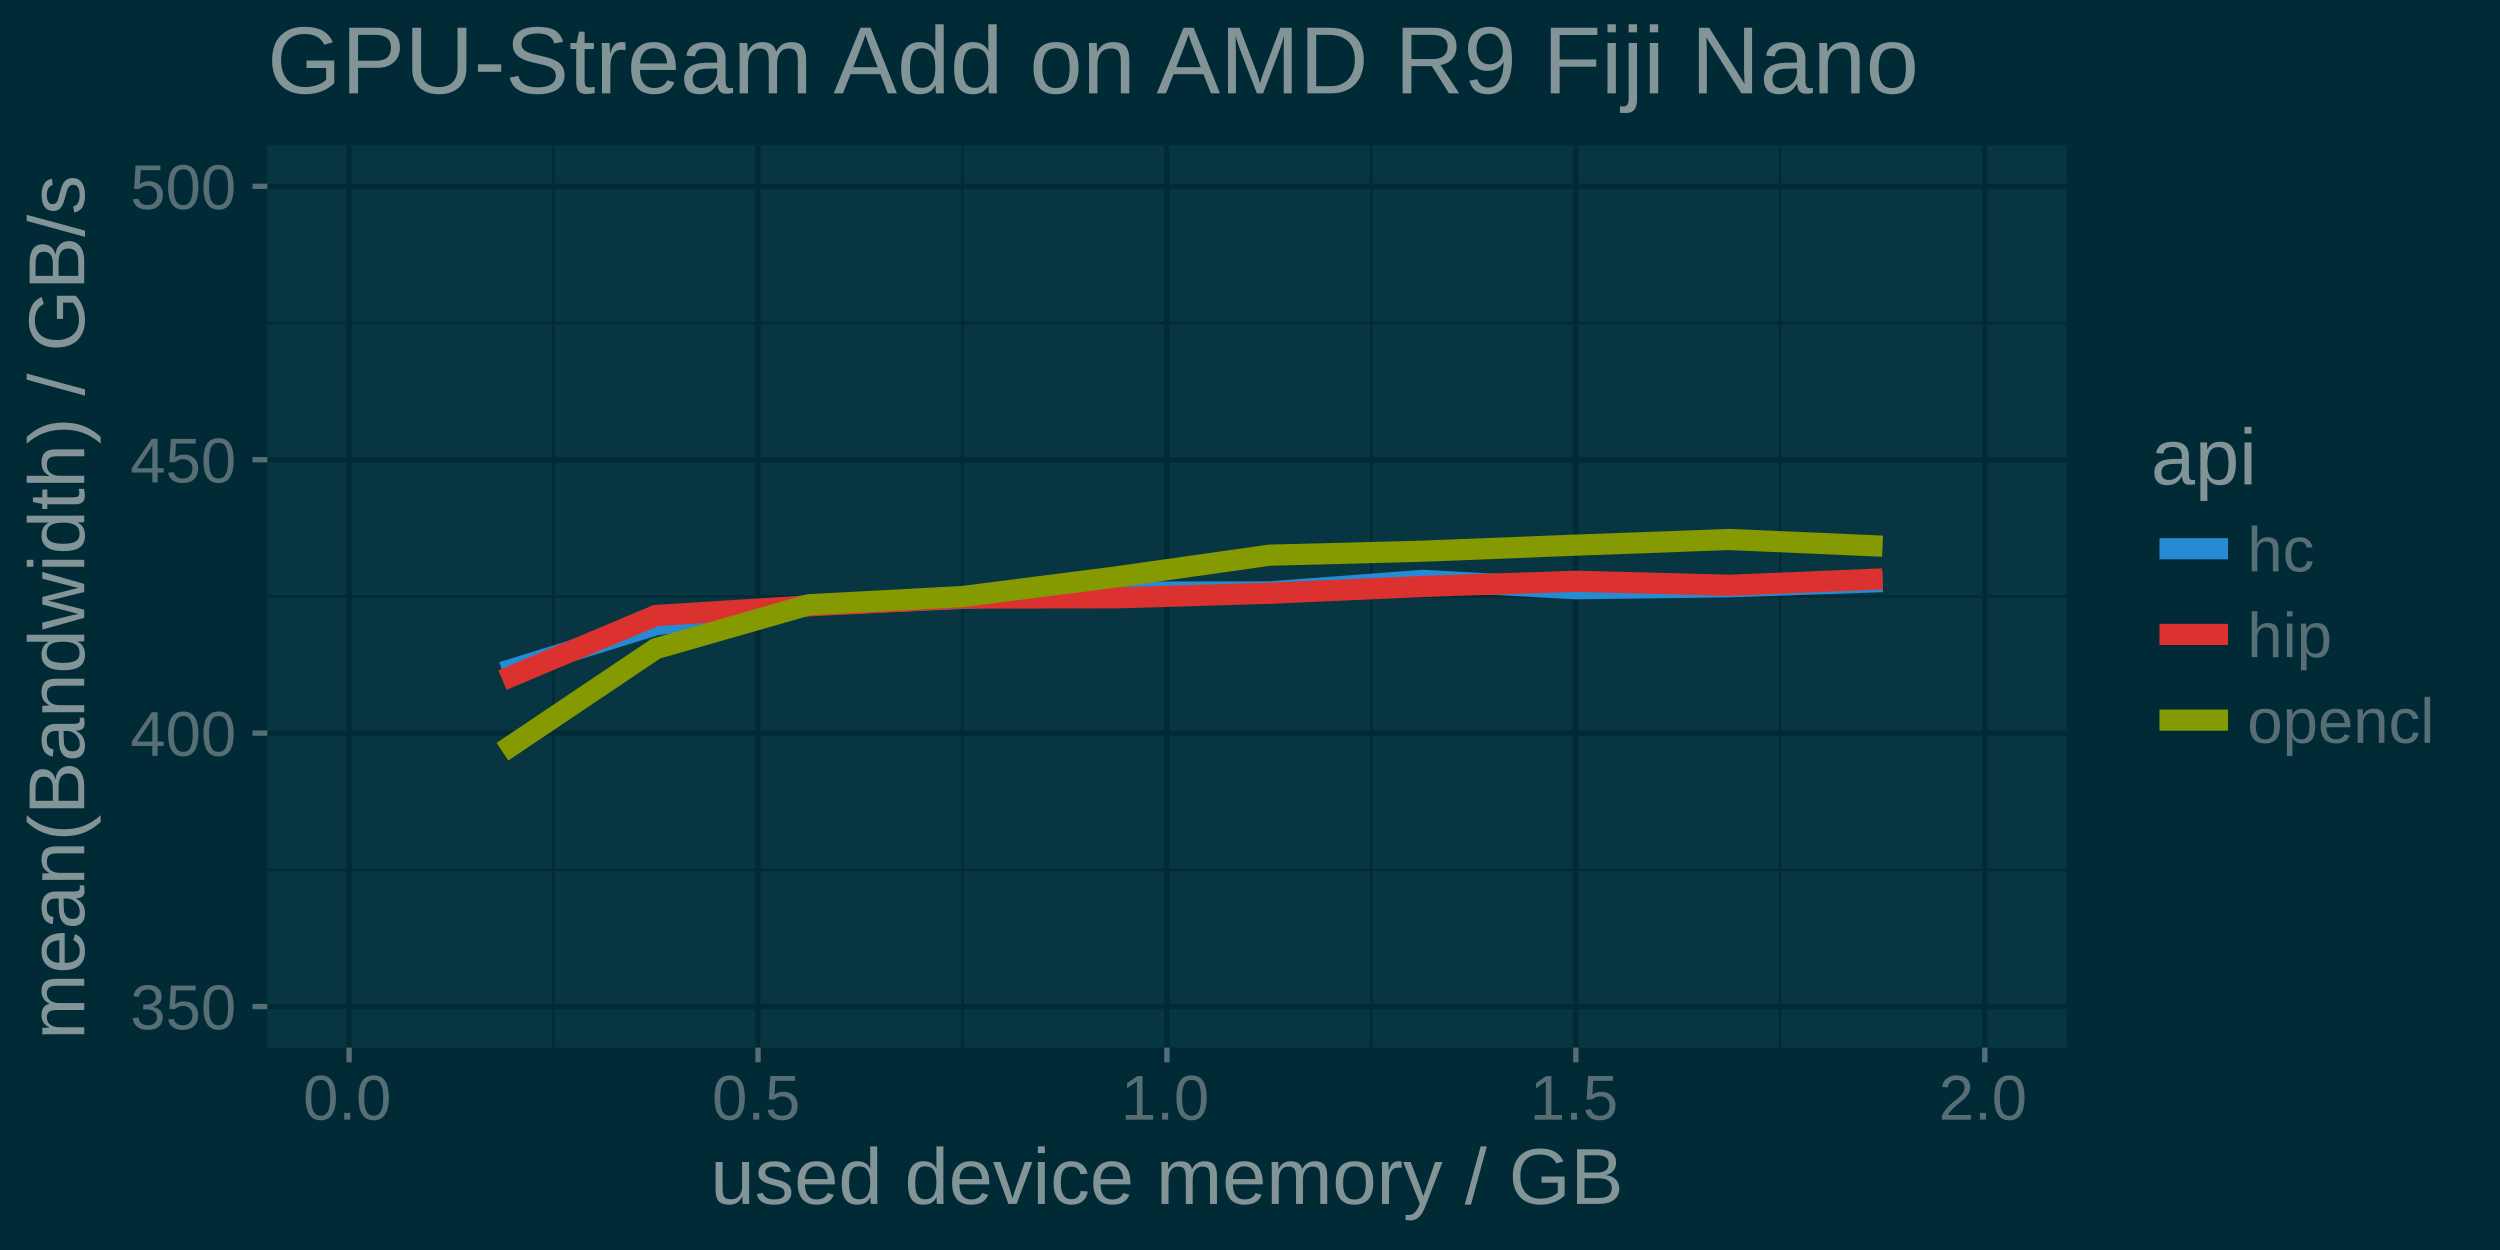
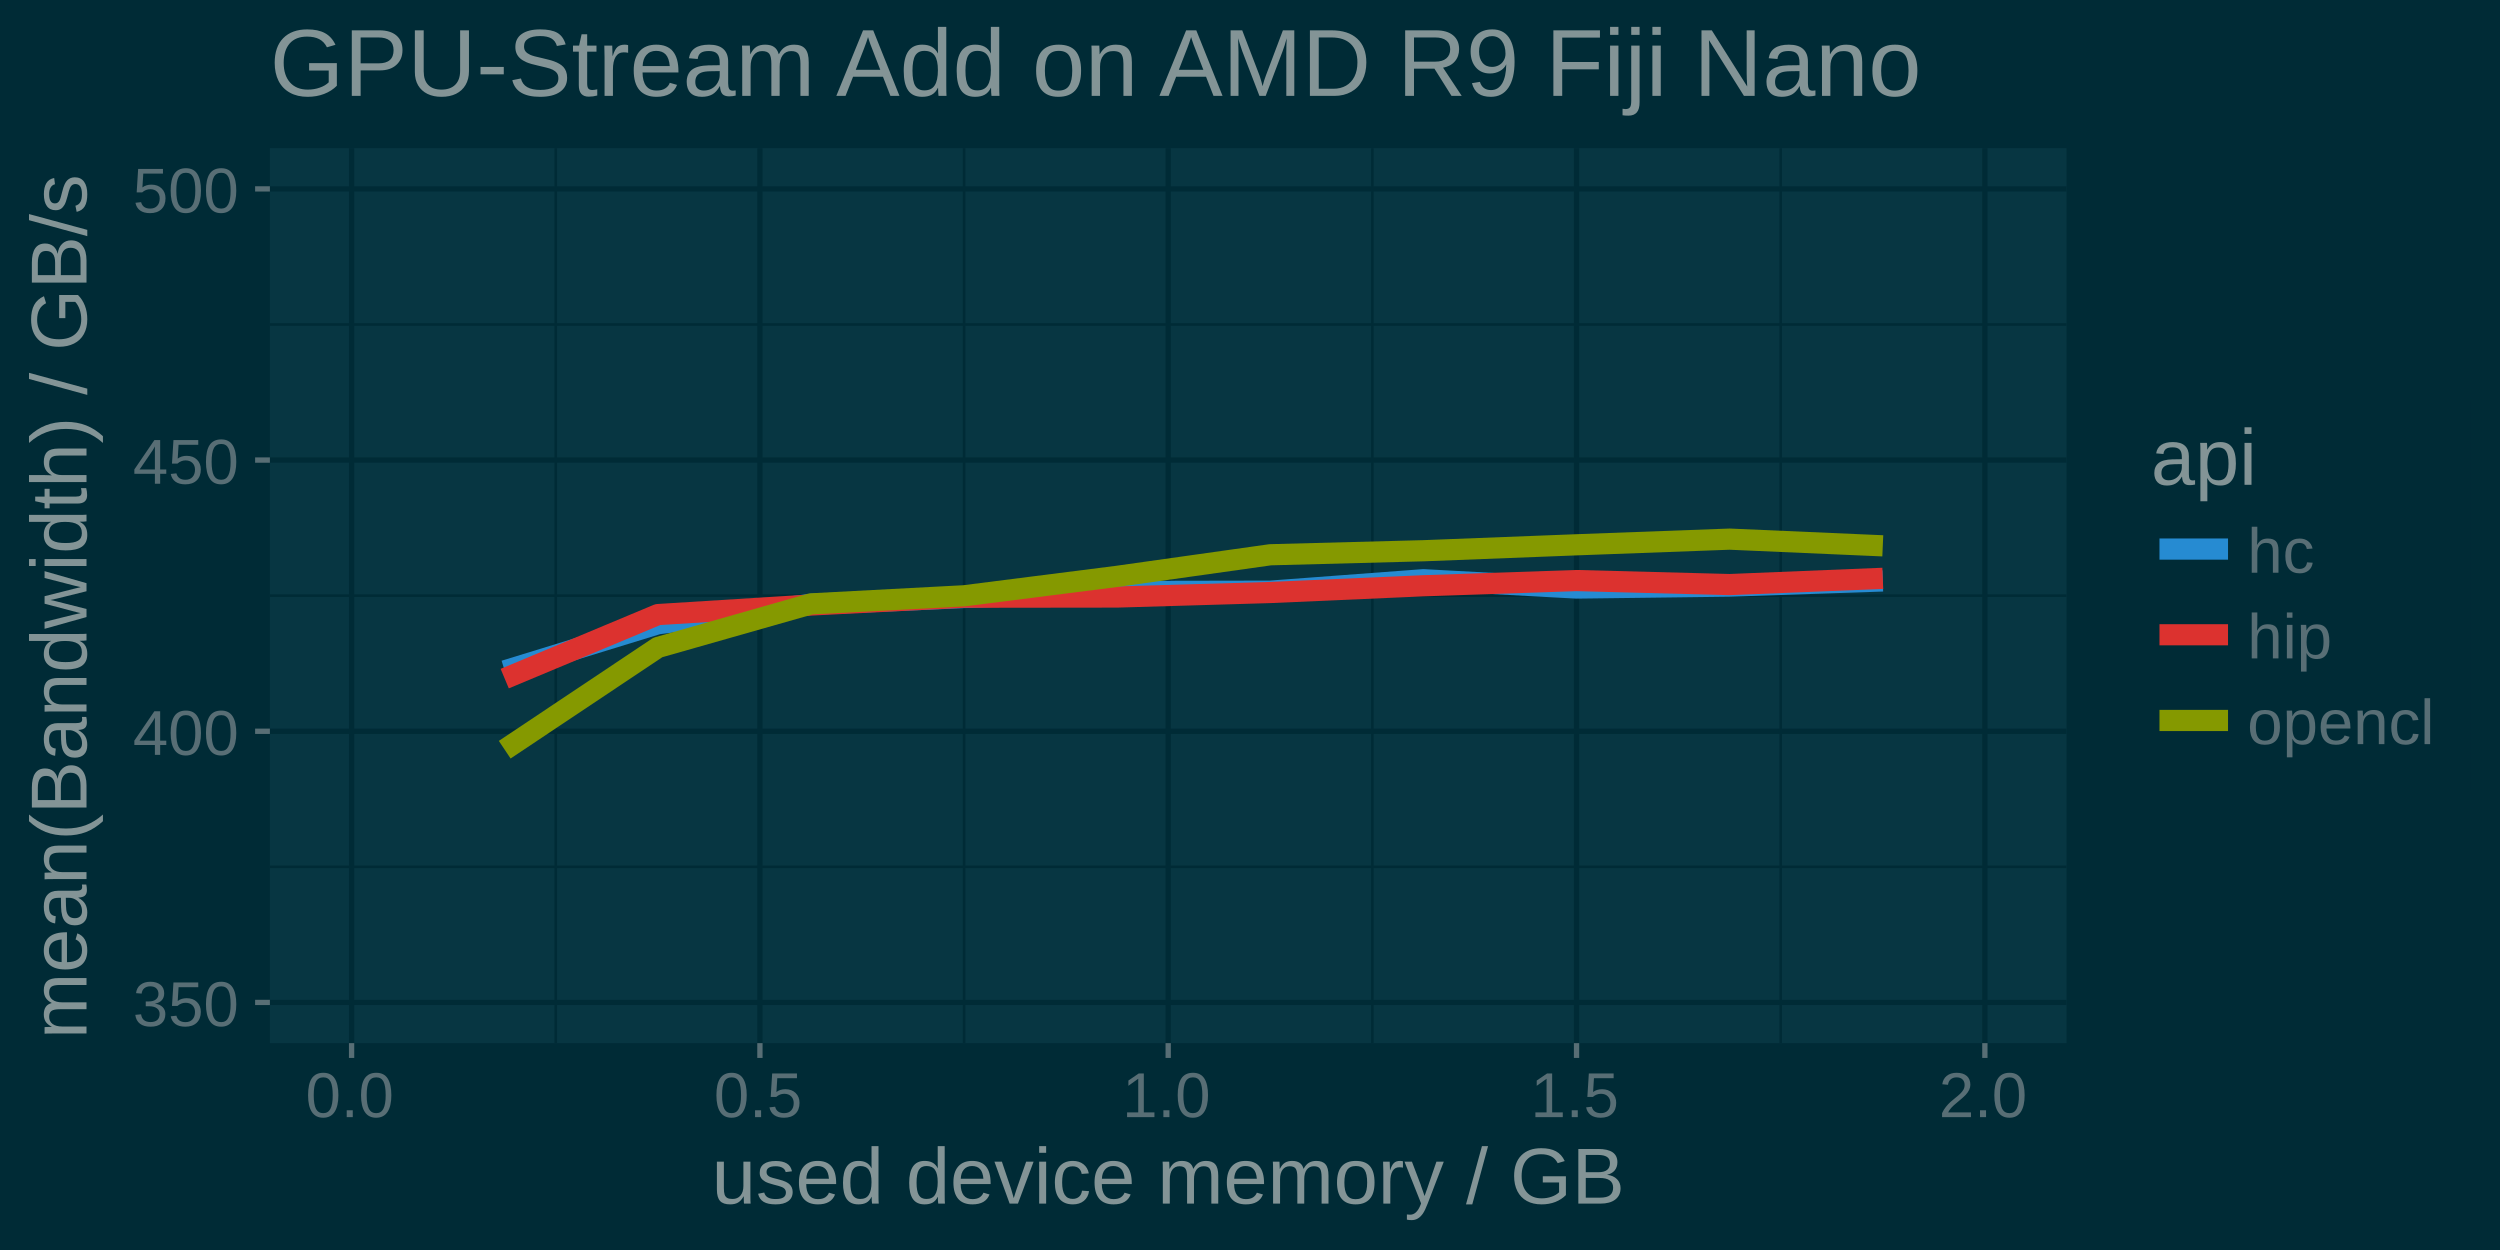
<svg xmlns="http://www.w3.org/2000/svg" viewBox="0 0 504.00 252.00">
  <defs>
    <style type="text/css">
    line, polyline, path, rect, circle {
      fill: none;
      stroke: #000000;
      stroke-linecap: round;
      stroke-linejoin: round;
      stroke-miterlimit: 10.00;
    }
  </style>
  </defs>
  <rect width="100%" height="100%" style="stroke: none; fill: #FFFFFF;" />
  <rect x="0.00" y="0.00" width="504.00" height="252.00" style="stroke-width: 1.07; stroke: none; fill: #002B36;" />
  <defs>
    <clipPath id="cp1">
-       <rect x="53.89" y="29.30" width="362.72" height="181.89" />
+       <rect x="54.41" y="29.88" width="362.20" height="180.41" />
    </clipPath>
  </defs>
-   <rect x="53.89" y="29.30" width="362.72" height="181.89" style="stroke-width: 1.07; stroke: none; fill: #073642;" clip-path="url(#cp1)" />
-   <polyline points="53.89,175.36 416.61,175.36 " style="stroke-width: 0.53; stroke: #002B36; stroke-linecap: butt;" clip-path="url(#cp1)" />
-   <polyline points="53.89,120.24 416.61,120.24 " style="stroke-width: 0.53; stroke: #002B36; stroke-linecap: butt;" clip-path="url(#cp1)" />
-   <polyline points="53.89,65.12 416.61,65.12 " style="stroke-width: 0.53; stroke: #002B36; stroke-linecap: butt;" clip-path="url(#cp1)" />
-   <polyline points="111.60,211.19 111.60,29.30 " style="stroke-width: 0.53; stroke: #002B36; stroke-linecap: butt;" clip-path="url(#cp1)" />
-   <polyline points="194.04,211.19 194.04,29.30 " style="stroke-width: 0.53; stroke: #002B36; stroke-linecap: butt;" clip-path="url(#cp1)" />
-   <polyline points="276.47,211.19 276.47,29.30 " style="stroke-width: 0.53; stroke: #002B36; stroke-linecap: butt;" clip-path="url(#cp1)" />
-   <polyline points="358.91,211.19 358.91,29.30 " style="stroke-width: 0.53; stroke: #002B36; stroke-linecap: butt;" clip-path="url(#cp1)" />
-   <polyline points="53.89,202.92 416.61,202.92 " style="stroke-width: 1.07; stroke: #002B36; stroke-linecap: butt;" clip-path="url(#cp1)" />
-   <polyline points="53.89,147.80 416.61,147.80 " style="stroke-width: 1.07; stroke: #002B36; stroke-linecap: butt;" clip-path="url(#cp1)" />
-   <polyline points="53.89,92.68 416.61,92.68 " style="stroke-width: 1.07; stroke: #002B36; stroke-linecap: butt;" clip-path="url(#cp1)" />
-   <polyline points="53.89,37.56 416.61,37.56 " style="stroke-width: 1.07; stroke: #002B36; stroke-linecap: butt;" clip-path="url(#cp1)" />
-   <polyline points="70.38,211.19 70.38,29.30 " style="stroke-width: 1.07; stroke: #002B36; stroke-linecap: butt;" clip-path="url(#cp1)" />
-   <polyline points="152.82,211.19 152.82,29.30 " style="stroke-width: 1.07; stroke: #002B36; stroke-linecap: butt;" clip-path="url(#cp1)" />
-   <polyline points="235.25,211.19 235.25,29.30 " style="stroke-width: 1.07; stroke: #002B36; stroke-linecap: butt;" clip-path="url(#cp1)" />
-   <polyline points="317.69,211.19 317.69,29.30 " style="stroke-width: 1.07; stroke: #002B36; stroke-linecap: butt;" clip-path="url(#cp1)" />
-   <polyline points="400.13,211.19 400.13,29.30 " style="stroke-width: 1.07; stroke: #002B36; stroke-linecap: butt;" clip-path="url(#cp1)" />
-   <polyline points="101.29,135.52 132.21,125.96 163.12,122.00 194.04,120.62 224.95,119.38 255.86,119.33 286.78,117.00 317.69,118.69 348.60,118.30 379.52,117.25 " style="stroke-width: 4.27; stroke: #268BD2; stroke-linecap: butt;" clip-path="url(#cp1)" />
-   <polyline points="101.29,137.10 132.21,124.09 163.12,122.14 194.04,120.56 224.95,120.52 255.86,119.60 286.78,118.23 317.69,117.18 348.60,117.99 379.52,116.71 " style="stroke-width: 4.27; stroke: #DC322F; stroke-linecap: butt;" clip-path="url(#cp1)" />
-   <polyline points="101.29,151.55 132.21,130.77 163.12,121.91 194.04,120.26 224.95,116.31 255.86,111.93 286.78,111.12 317.69,109.90 348.60,108.76 379.52,110.11 " style="stroke-width: 4.27; stroke: #859900; stroke-linecap: butt;" clip-path="url(#cp1)" />
+   <rect x="54.41" y="29.88" width="362.20" height="180.41" style="stroke-width: 1.07; stroke: none; fill: #073642;" clip-path="url(#cp1)" />
+   <polyline points="54.41,174.75 416.61,174.75 " style="stroke-width: 0.53; stroke: #002B36; stroke-linecap: butt;" clip-path="url(#cp1)" />
+   <polyline points="54.41,120.08 416.61,120.08 " style="stroke-width: 0.53; stroke: #002B36; stroke-linecap: butt;" clip-path="url(#cp1)" />
+   <polyline points="54.41,65.42 416.61,65.42 " style="stroke-width: 0.53; stroke: #002B36; stroke-linecap: butt;" clip-path="url(#cp1)" />
+   <polyline points="112.04,210.29 112.04,29.88 " style="stroke-width: 0.53; stroke: #002B36; stroke-linecap: butt;" clip-path="url(#cp1)" />
+   <polyline points="194.36,210.29 194.36,29.88 " style="stroke-width: 0.53; stroke: #002B36; stroke-linecap: butt;" clip-path="url(#cp1)" />
+   <polyline points="276.67,210.29 276.67,29.88 " style="stroke-width: 0.53; stroke: #002B36; stroke-linecap: butt;" clip-path="url(#cp1)" />
+   <polyline points="358.99,210.29 358.99,29.88 " style="stroke-width: 0.53; stroke: #002B36; stroke-linecap: butt;" clip-path="url(#cp1)" />
+   <polyline points="54.41,202.09 416.61,202.09 " style="stroke-width: 1.07; stroke: #002B36; stroke-linecap: butt;" clip-path="url(#cp1)" />
+   <polyline points="54.41,147.42 416.61,147.42 " style="stroke-width: 1.07; stroke: #002B36; stroke-linecap: butt;" clip-path="url(#cp1)" />
+   <polyline points="54.41,92.75 416.61,92.75 " style="stroke-width: 1.07; stroke: #002B36; stroke-linecap: butt;" clip-path="url(#cp1)" />
+   <polyline points="54.41,38.08 416.61,38.08 " style="stroke-width: 1.07; stroke: #002B36; stroke-linecap: butt;" clip-path="url(#cp1)" />
+   <polyline points="70.88,210.29 70.88,29.88 " style="stroke-width: 1.07; stroke: #002B36; stroke-linecap: butt;" clip-path="url(#cp1)" />
+   <polyline points="153.20,210.29 153.20,29.88 " style="stroke-width: 1.07; stroke: #002B36; stroke-linecap: butt;" clip-path="url(#cp1)" />
+   <polyline points="235.51,210.29 235.51,29.88 " style="stroke-width: 1.07; stroke: #002B36; stroke-linecap: butt;" clip-path="url(#cp1)" />
+   <polyline points="317.83,210.29 317.83,29.88 " style="stroke-width: 1.07; stroke: #002B36; stroke-linecap: butt;" clip-path="url(#cp1)" />
+   <polyline points="400.15,210.29 400.15,29.88 " style="stroke-width: 1.07; stroke: #002B36; stroke-linecap: butt;" clip-path="url(#cp1)" />
+   <polyline points="101.75,135.24 132.62,125.75 163.49,121.83 194.36,120.46 225.22,119.24 256.09,119.18 286.96,116.87 317.83,118.55 348.70,118.16 379.57,117.12 " style="stroke-width: 4.27; stroke: #268BD2; stroke-linecap: butt;" clip-path="url(#cp1)" />
+   <polyline points="101.75,136.81 132.62,123.90 163.49,121.97 194.36,120.40 225.22,120.36 256.09,119.45 286.96,118.09 317.83,117.04 348.70,117.85 379.57,116.59 " style="stroke-width: 4.27; stroke: #DC322F; stroke-linecap: butt;" clip-path="url(#cp1)" />
+   <polyline points="101.75,151.14 132.62,130.53 163.49,121.74 194.36,120.11 225.22,116.19 256.09,111.84 286.96,111.03 317.83,109.83 348.70,108.69 379.57,110.04 " style="stroke-width: 4.27; stroke: #859900; stroke-linecap: butt;" clip-path="url(#cp1)" />
  <defs>
    <clipPath id="cp2">
      <rect x="0.00" y="0.00" width="504.00" height="252.00" />
    </clipPath>
  </defs>
-   <polyline points="53.89,211.19 53.89,29.30 " style="stroke-width: 1.07; stroke: none; stroke-linecap: butt;" clip-path="url(#cp2)" />
+   <polyline points="54.41,210.29 54.41,29.88 " style="stroke-width: 1.07; stroke: none; stroke-linecap: butt;" clip-path="url(#cp2)" />
  <g clip-path="url(#cp2)">
-     <text x="26.27" y="207.50" style="font-size: 9.60pt; fill: #586E75; font-family: Arial;">350</text>
+     <text x="26.79" y="206.86" style="font-size: 9.60pt; fill: #586E75; font-family: Arial;">350</text>
  </g>
  <g clip-path="url(#cp2)">
-     <text x="26.27" y="152.38" style="font-size: 9.60pt; fill: #586E75; font-family: Arial;">400</text>
+     <text x="26.79" y="152.19" style="font-size: 9.60pt; fill: #586E75; font-family: Arial;">400</text>
  </g>
  <g clip-path="url(#cp2)">
-     <text x="26.27" y="97.27" style="font-size: 9.60pt; fill: #586E75; font-family: Arial;">450</text>
+     <text x="26.79" y="97.52" style="font-size: 9.60pt; fill: #586E75; font-family: Arial;">450</text>
  </g>
  <g clip-path="url(#cp2)">
-     <text x="26.27" y="42.15" style="font-size: 9.60pt; fill: #586E75; font-family: Arial;">500</text>
+     <text x="26.79" y="42.85" style="font-size: 9.60pt; fill: #586E75; font-family: Arial;">500</text>
  </g>
-   <polyline points="50.90,202.92 53.89,202.92 " style="stroke-width: 1.07; stroke: #586E75; stroke-linecap: butt;" clip-path="url(#cp2)" />
-   <polyline points="50.90,147.80 53.89,147.80 " style="stroke-width: 1.07; stroke: #586E75; stroke-linecap: butt;" clip-path="url(#cp2)" />
-   <polyline points="50.90,92.68 53.89,92.68 " style="stroke-width: 1.07; stroke: #586E75; stroke-linecap: butt;" clip-path="url(#cp2)" />
-   <polyline points="50.90,37.56 53.89,37.56 " style="stroke-width: 1.07; stroke: #586E75; stroke-linecap: butt;" clip-path="url(#cp2)" />
-   <polyline points="53.89,211.19 416.61,211.19 " style="stroke-width: 1.07; stroke: none; stroke-linecap: butt;" clip-path="url(#cp2)" />
-   <polyline points="70.38,214.17 70.38,211.19 " style="stroke-width: 1.07; stroke: #586E75; stroke-linecap: butt;" clip-path="url(#cp2)" />
-   <polyline points="152.82,214.17 152.82,211.19 " style="stroke-width: 1.07; stroke: #586E75; stroke-linecap: butt;" clip-path="url(#cp2)" />
-   <polyline points="235.25,214.17 235.25,211.19 " style="stroke-width: 1.07; stroke: #586E75; stroke-linecap: butt;" clip-path="url(#cp2)" />
-   <polyline points="317.69,214.17 317.69,211.19 " style="stroke-width: 1.07; stroke: #586E75; stroke-linecap: butt;" clip-path="url(#cp2)" />
-   <polyline points="400.13,214.17 400.13,211.19 " style="stroke-width: 1.07; stroke: #586E75; stroke-linecap: butt;" clip-path="url(#cp2)" />
+   <polyline points="51.43,202.09 54.41,202.09 " style="stroke-width: 1.07; stroke: #586E75; stroke-linecap: butt;" clip-path="url(#cp2)" />
+   <polyline points="51.43,147.42 54.41,147.42 " style="stroke-width: 1.07; stroke: #586E75; stroke-linecap: butt;" clip-path="url(#cp2)" />
+   <polyline points="51.43,92.75 54.41,92.75 " style="stroke-width: 1.07; stroke: #586E75; stroke-linecap: butt;" clip-path="url(#cp2)" />
+   <polyline points="51.43,38.08 54.41,38.08 " style="stroke-width: 1.07; stroke: #586E75; stroke-linecap: butt;" clip-path="url(#cp2)" />
+   <polyline points="54.41,210.29 416.61,210.29 " style="stroke-width: 1.07; stroke: none; stroke-linecap: butt;" clip-path="url(#cp2)" />
+   <polyline points="70.88,213.28 70.88,210.29 " style="stroke-width: 1.07; stroke: #586E75; stroke-linecap: butt;" clip-path="url(#cp2)" />
+   <polyline points="153.20,213.28 153.20,210.29 " style="stroke-width: 1.07; stroke: #586E75; stroke-linecap: butt;" clip-path="url(#cp2)" />
+   <polyline points="235.51,213.28 235.51,210.29 " style="stroke-width: 1.07; stroke: #586E75; stroke-linecap: butt;" clip-path="url(#cp2)" />
+   <polyline points="317.83,213.28 317.83,210.29 " style="stroke-width: 1.07; stroke: #586E75; stroke-linecap: butt;" clip-path="url(#cp2)" />
+   <polyline points="400.15,213.28 400.15,210.29 " style="stroke-width: 1.07; stroke: #586E75; stroke-linecap: butt;" clip-path="url(#cp2)" />
  <g clip-path="url(#cp2)">
-     <text x="61.11" y="225.73" style="font-size: 9.60pt; fill: #586E75; font-family: Arial;">0.0</text>
+     <text x="61.61" y="225.21" style="font-size: 9.60pt; fill: #586E75; font-family: Arial;">0.0</text>
  </g>
  <g clip-path="url(#cp2)">
-     <text x="143.55" y="225.73" style="font-size: 9.60pt; fill: #586E75; font-family: Arial;">0.5</text>
+     <text x="143.93" y="225.21" style="font-size: 9.60pt; fill: #586E75; font-family: Arial;">0.5</text>
  </g>
  <g clip-path="url(#cp2)">
-     <text x="225.99" y="225.73" style="font-size: 9.60pt; fill: #586E75; font-family: Arial;">1.0</text>
+     <text x="226.25" y="225.21" style="font-size: 9.60pt; fill: #586E75; font-family: Arial;">1.0</text>
  </g>
  <g clip-path="url(#cp2)">
-     <text x="308.42" y="225.73" style="font-size: 9.60pt; fill: #586E75; font-family: Arial;">1.5</text>
+     <text x="308.57" y="225.21" style="font-size: 9.60pt; fill: #586E75; font-family: Arial;">1.5</text>
  </g>
  <g clip-path="url(#cp2)">
-     <text x="390.86" y="225.73" style="font-size: 9.60pt; fill: #586E75; font-family: Arial;">2.0</text>
+     <text x="390.88" y="225.21" style="font-size: 9.60pt; fill: #586E75; font-family: Arial;">2.0</text>
  </g>
  <g clip-path="url(#cp2)">
-     <text x="143.22" y="242.71" style="font-size: 12.00pt; fill: #839496; font-family: Arial;">used device memory / GB</text>
+     <text x="143.48" y="242.65" style="font-size: 12.00pt; fill: #839496; font-family: Arial;">used device memory / GB</text>
  </g>
  <g clip-path="url(#cp2)">
-     <text transform="translate(16.98,209.61) rotate(-90)" style="font-size: 12.00pt; fill: #839496; font-family: Arial;"> mean(Bandwidth) / GB/s</text>
+     <text transform="translate(17.44,209.46) rotate(-90)" style="font-size: 12.00pt; fill: #839496; font-family: Arial;"> mean(Bandwidth) / GB/s</text>
  </g>
-   <rect x="427.95" y="80.99" width="70.07" height="78.50" style="stroke-width: 1.07; stroke: none; fill: #002B36;" clip-path="url(#cp2)" />
+   <rect x="427.95" y="80.61" width="70.07" height="78.96" style="stroke-width: 1.07; stroke: none; fill: #002B36;" clip-path="url(#cp2)" />
  <g clip-path="url(#cp2)">
-     <text x="433.62" y="97.66" style="font-size: 12.00pt; fill: #839496; font-family: Arial;">api</text>
+     <text x="433.62" y="97.73" style="font-size: 12.00pt; fill: #839496; font-family: Arial;">api</text>
  </g>
-   <rect x="433.62" y="101.98" width="17.28" height="17.28" style="stroke-width: 1.07; stroke: none; fill: #002B36;" clip-path="url(#cp2)" />
-   <line x1="435.35" y1="110.62" x2="449.17" y2="110.62" style="stroke-width: 4.27; stroke: #268BD2; stroke-linecap: butt;" clip-path="url(#cp2)" />
-   <rect x="433.62" y="119.26" width="17.28" height="17.28" style="stroke-width: 1.07; stroke: none; fill: #002B36;" clip-path="url(#cp2)" />
-   <line x1="435.35" y1="127.90" x2="449.17" y2="127.90" style="stroke-width: 4.27; stroke: #DC322F; stroke-linecap: butt;" clip-path="url(#cp2)" />
-   <rect x="433.62" y="136.54" width="17.28" height="17.28" style="stroke-width: 1.07; stroke: none; fill: #002B36;" clip-path="url(#cp2)" />
-   <line x1="435.35" y1="145.18" x2="449.17" y2="145.18" style="stroke-width: 4.27; stroke: #859900; stroke-linecap: butt;" clip-path="url(#cp2)" />
+   <rect x="433.62" y="102.05" width="17.28" height="17.28" style="stroke-width: 1.07; stroke: none; fill: #002B36;" clip-path="url(#cp2)" />
+   <line x1="435.35" y1="110.69" x2="449.17" y2="110.69" style="stroke-width: 4.27; stroke: #268BD2; stroke-linecap: butt;" clip-path="url(#cp2)" />
+   <rect x="433.62" y="119.33" width="17.28" height="17.28" style="stroke-width: 1.07; stroke: none; fill: #002B36;" clip-path="url(#cp2)" />
+   <line x1="435.35" y1="127.97" x2="449.17" y2="127.97" style="stroke-width: 4.27; stroke: #DC322F; stroke-linecap: butt;" clip-path="url(#cp2)" />
+   <rect x="433.62" y="136.61" width="17.28" height="17.28" style="stroke-width: 1.07; stroke: none; fill: #002B36;" clip-path="url(#cp2)" />
+   <line x1="435.35" y1="145.25" x2="449.17" y2="145.25" style="stroke-width: 4.27; stroke: #859900; stroke-linecap: butt;" clip-path="url(#cp2)" />
  <g clip-path="url(#cp2)">
-     <text x="453.06" y="115.20" style="font-size: 9.60pt; fill: #586E75; font-family: Arial;">hc</text>
+     <text x="453.06" y="115.46" style="font-size: 9.60pt; fill: #586E75; font-family: Arial;">hc</text>
  </g>
  <g clip-path="url(#cp2)">
-     <text x="453.06" y="132.48" style="font-size: 9.60pt; fill: #586E75; font-family: Arial;">hip</text>
+     <text x="453.06" y="132.74" style="font-size: 9.60pt; fill: #586E75; font-family: Arial;">hip</text>
  </g>
  <g clip-path="url(#cp2)">
-     <text x="453.06" y="149.76" style="font-size: 9.60pt; fill: #586E75; font-family: Arial;">opencl</text>
+     <text x="453.06" y="150.02" style="font-size: 9.60pt; fill: #586E75; font-family: Arial;">opencl</text>
  </g>
  <g clip-path="url(#cp2)">
-     <text x="53.89" y="18.81" style="font-size: 14.40pt; fill: #839496; font-family: Arial;">GPU-Stream Add on AMD R9 Fiji Nano</text>
+     <text x="54.41" y="19.33" style="font-size: 14.40pt; fill: #839496; font-family: Arial;">GPU-Stream Add on AMD R9 Fiji Nano</text>
  </g>
</svg>
